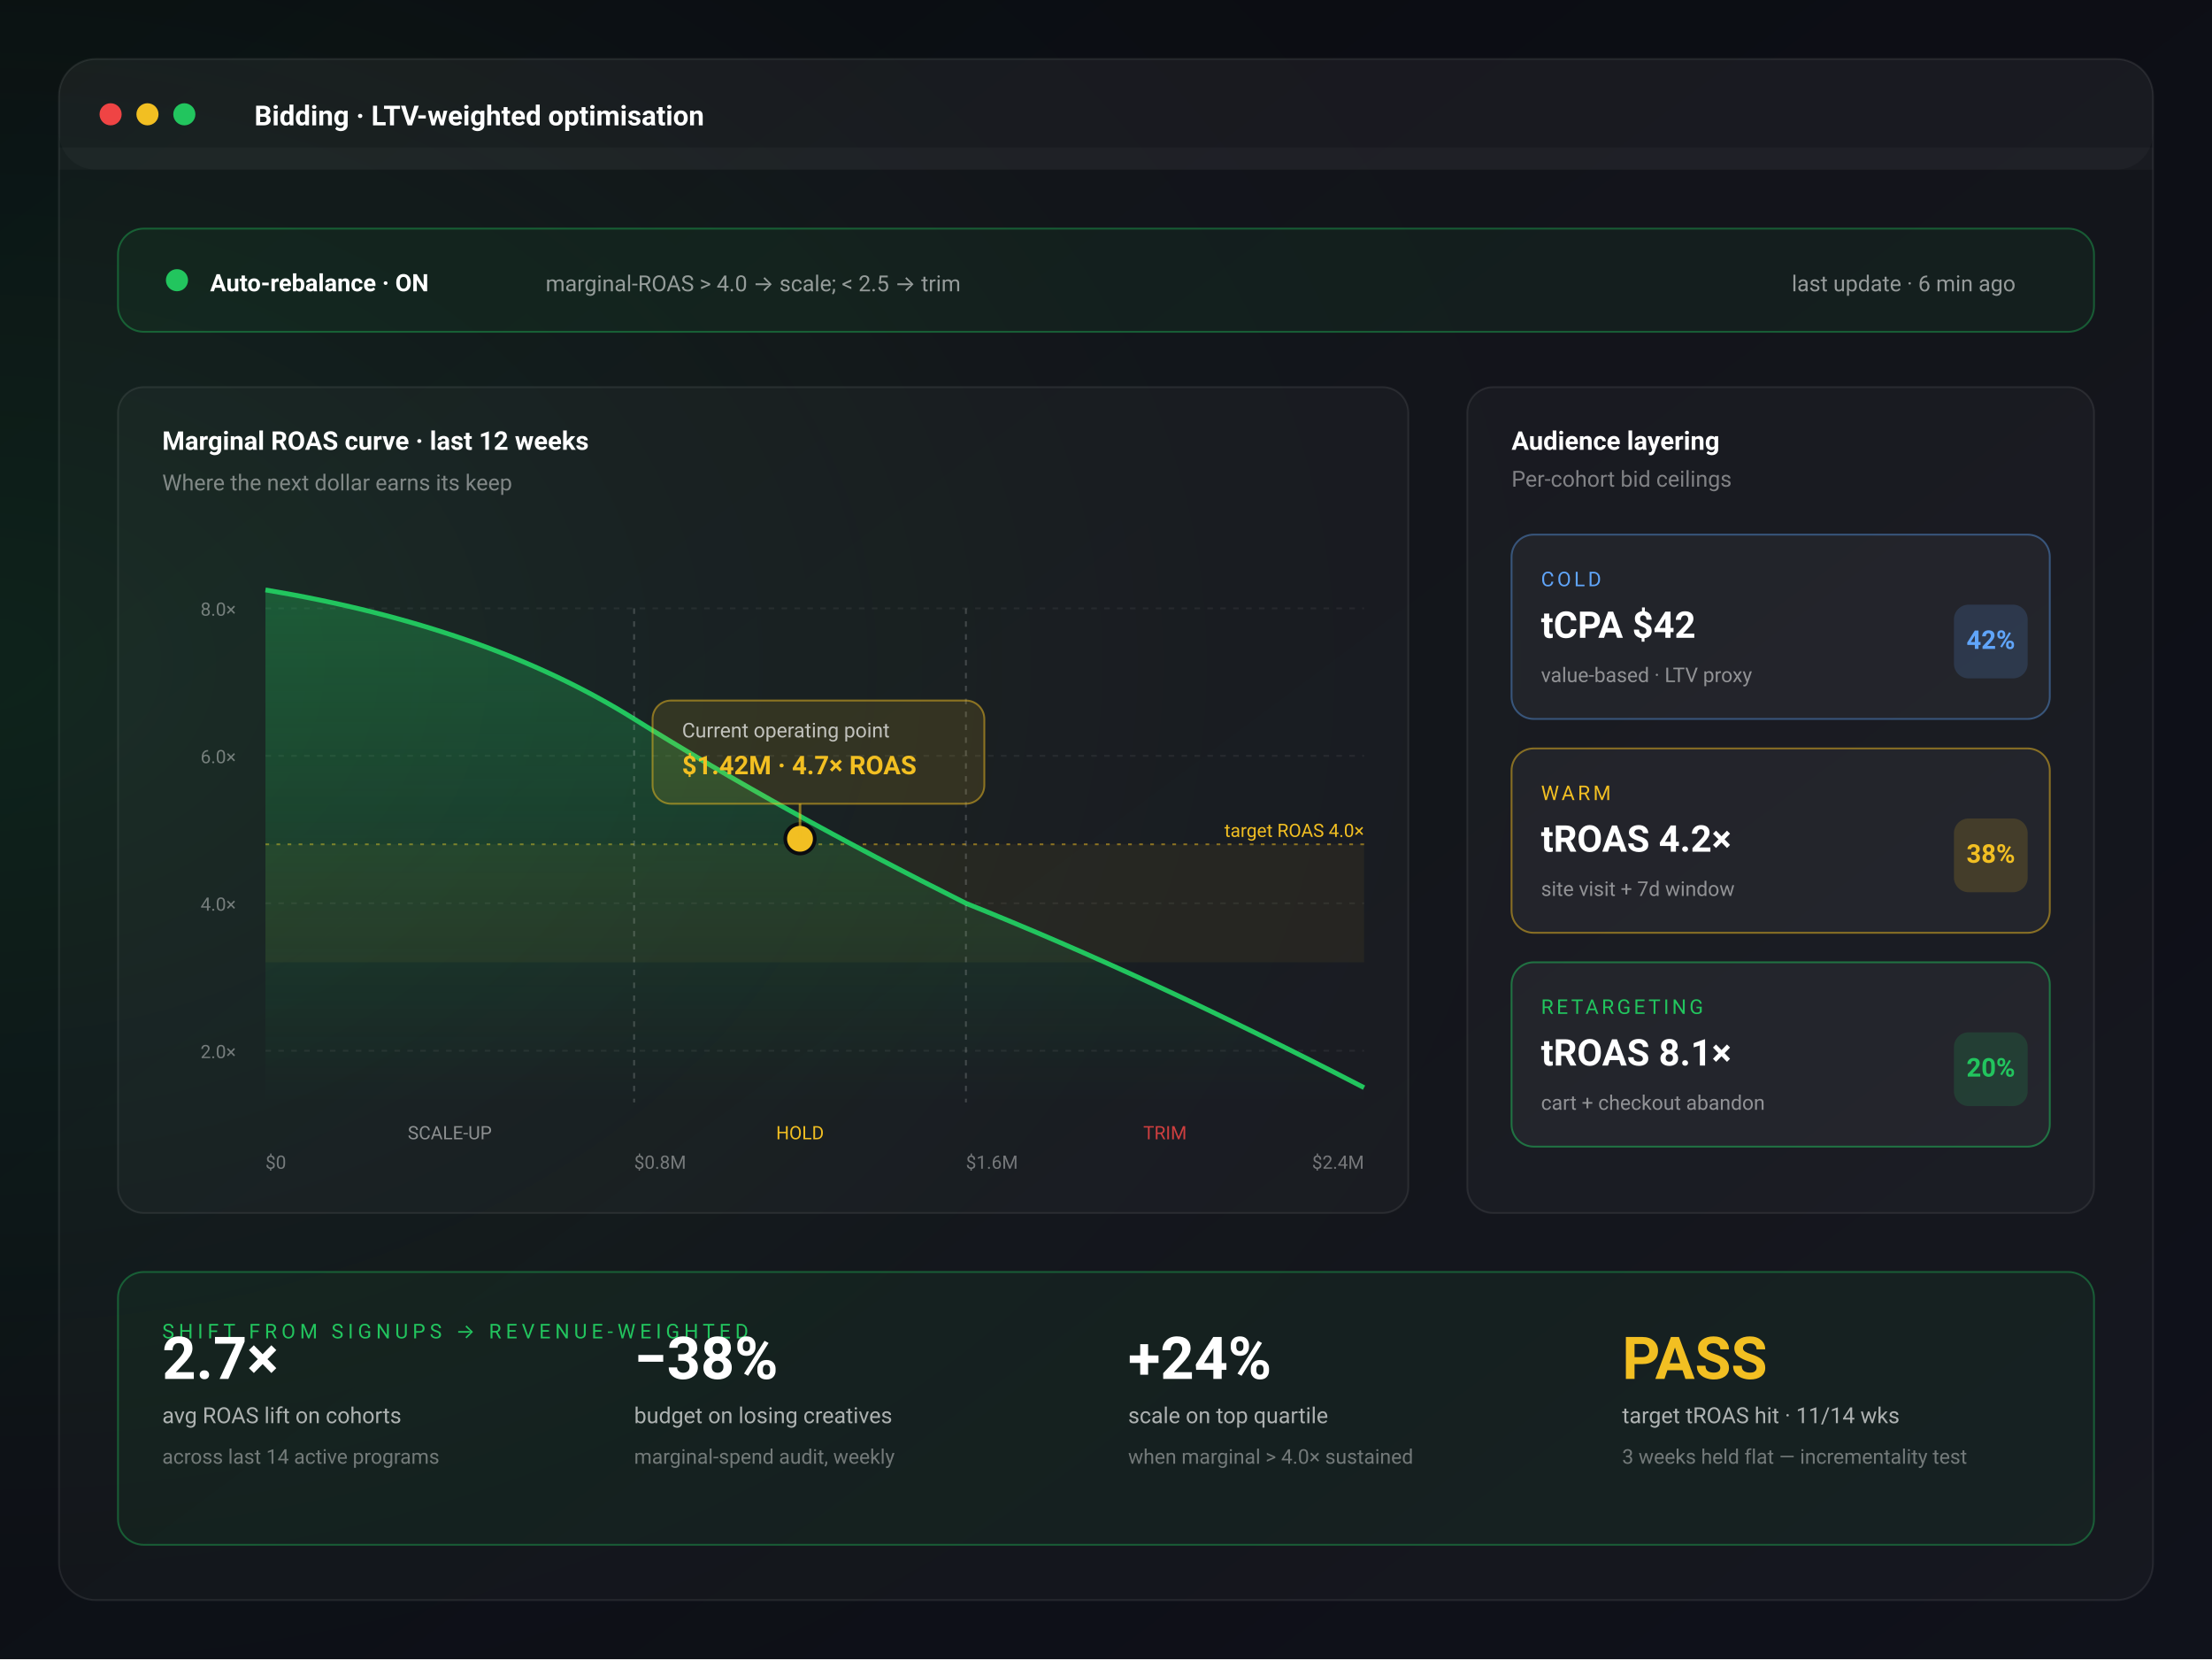
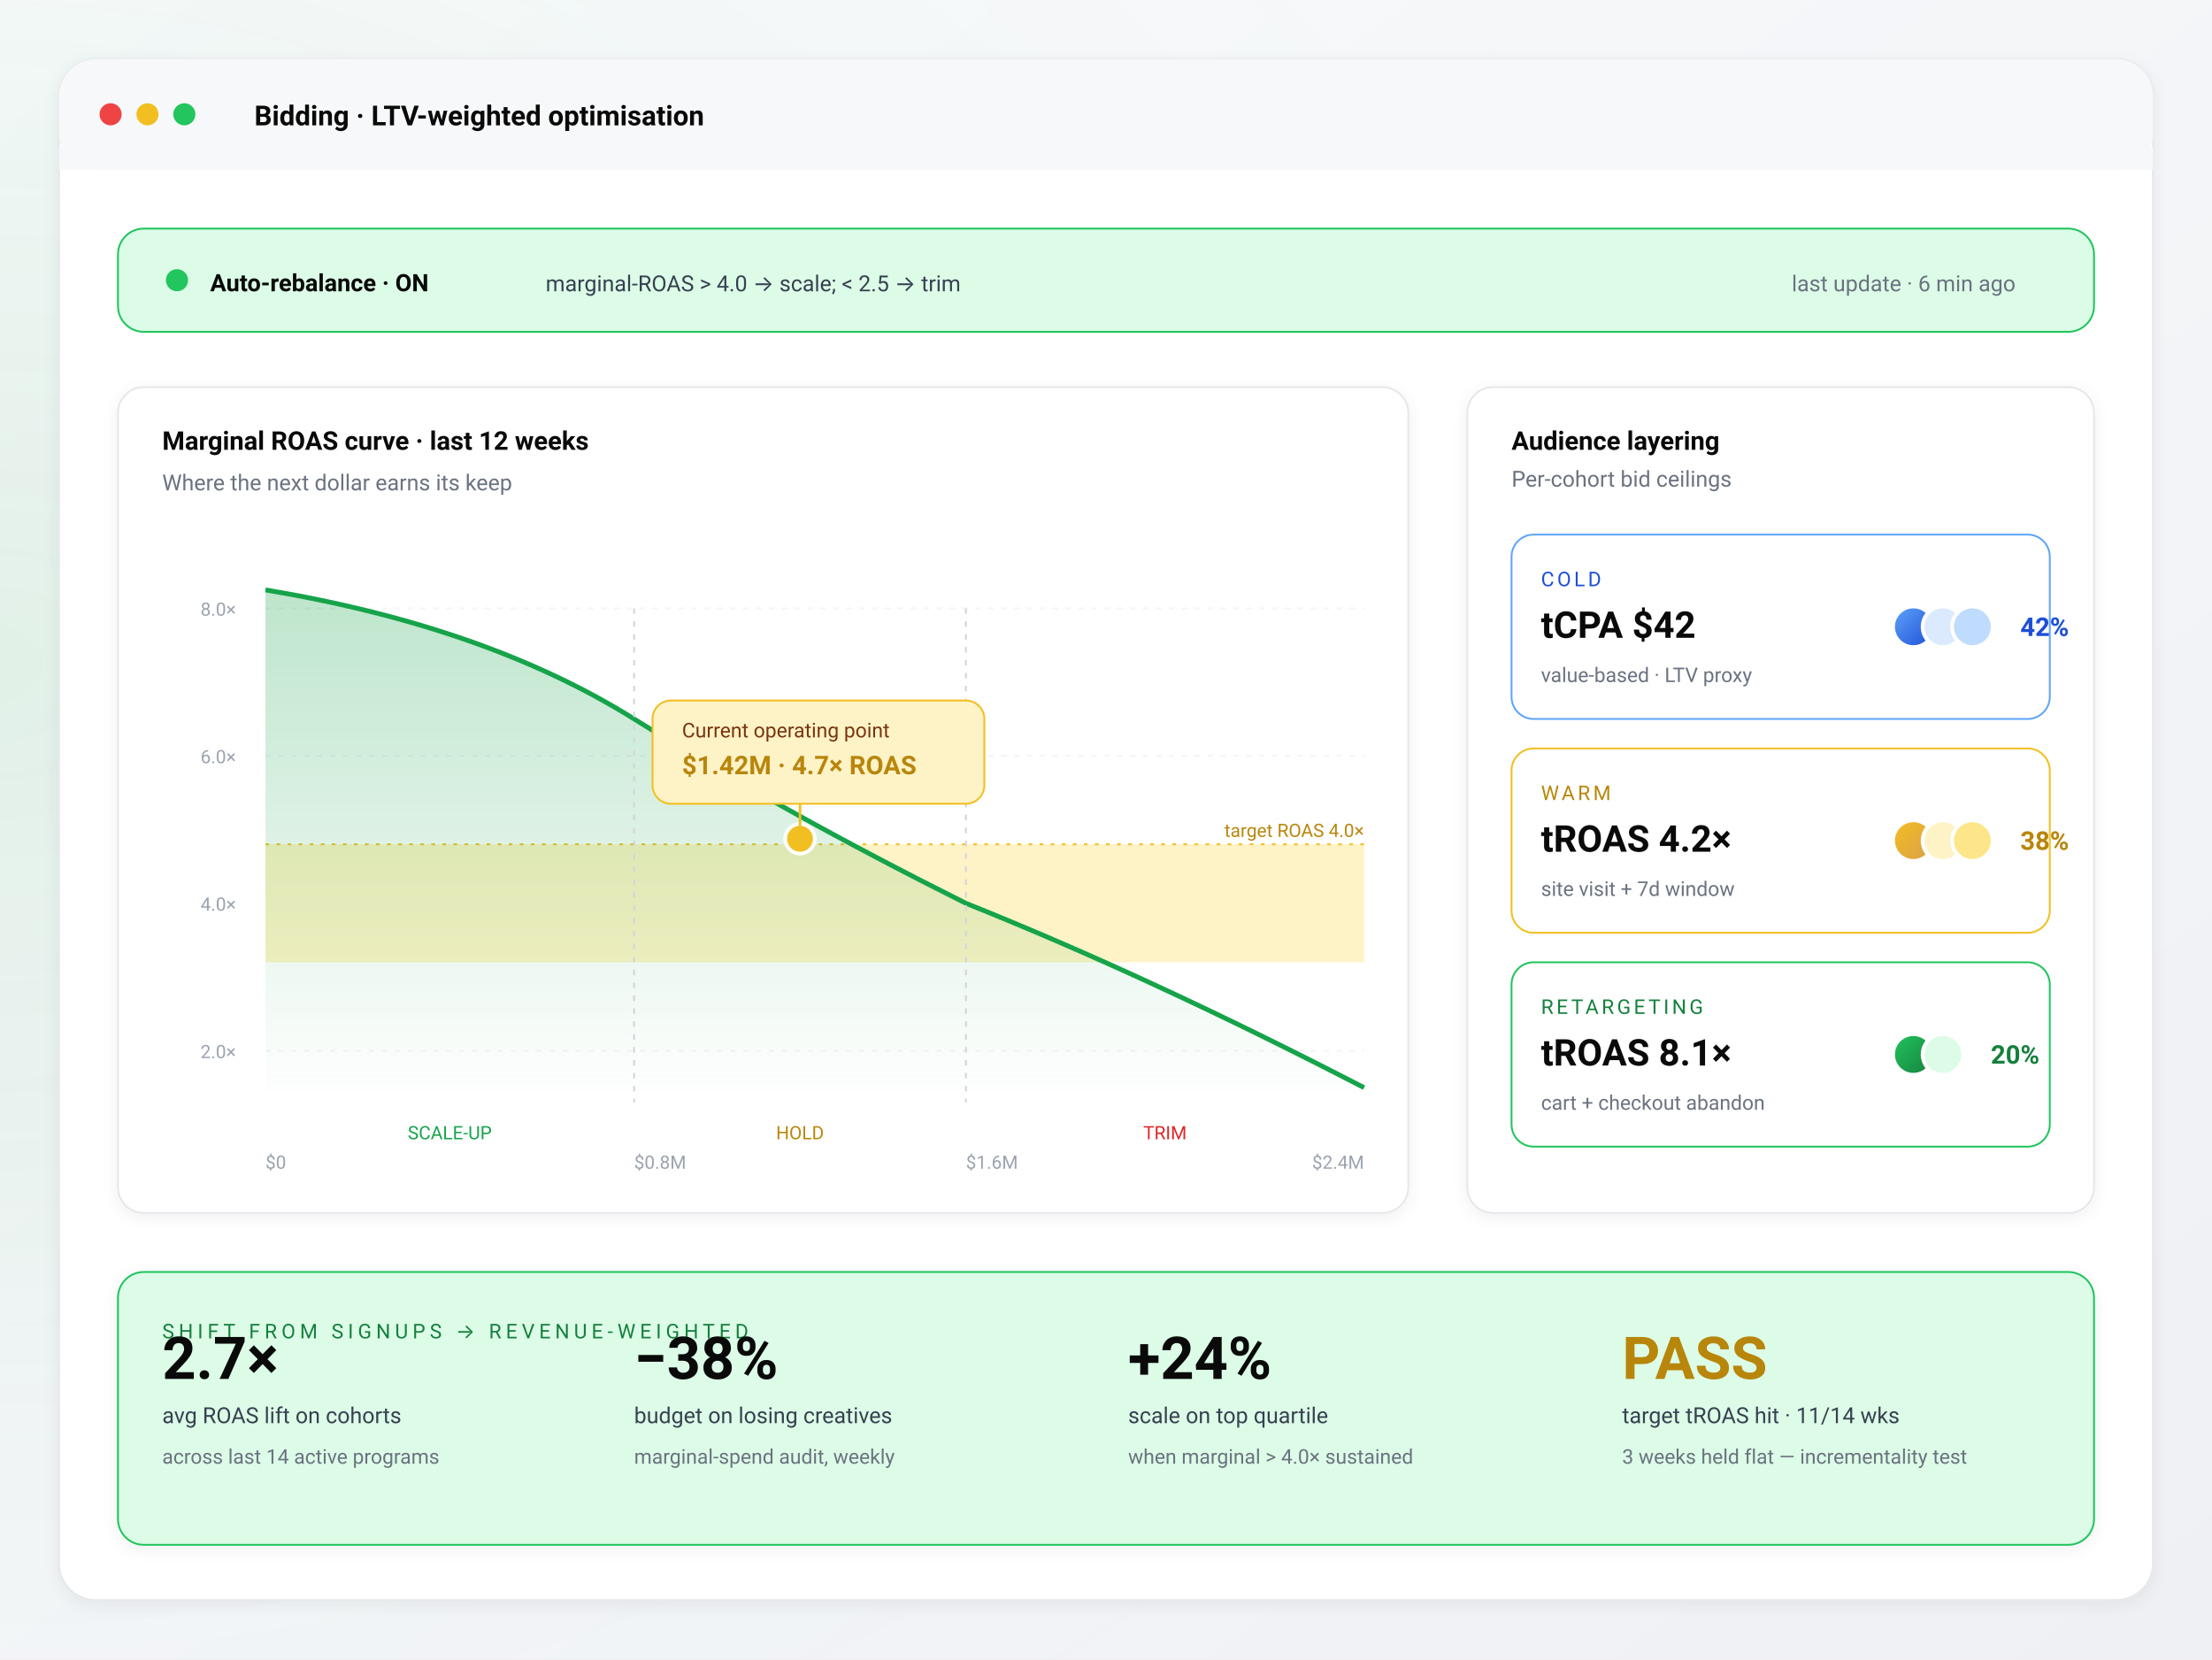
<svg xmlns="http://www.w3.org/2000/svg" viewBox="0 0 1200 900" width="1200" height="900" preserveAspectRatio="xMidYMid slice" font-family="-apple-system,BlinkMacSystemFont,'Segoe UI',Roboto,sans-serif">
  <defs>
    <linearGradient id="bg" x1="0" y1="0" x2="1" y2="1">
-       <stop offset="0%" stop-color="#0a0b10" />
-       <stop offset="100%" stop-color="#10121b" />
+       <stop offset="0%" stop-color="#fafbfc" />
+       <stop offset="100%" stop-color="#eef0f4" />
    </linearGradient>
    <radialGradient id="wash" cx="0%" cy="40%" r="80%">
-       <stop offset="0%" stop-color="#22c55e" stop-opacity="0.12" />
-       <stop offset="60%" stop-color="#22c55e" stop-opacity="0.02" />
-       <stop offset="100%" stop-color="#000" stop-opacity="0" />
+       <stop offset="0%" stop-color="#16a34a" stop-opacity="0.10" />
+       <stop offset="60%" stop-color="#16a34a" stop-opacity="0.02" />
+       <stop offset="100%" stop-color="#fff" stop-opacity="0" />
    </radialGradient>
    <linearGradient id="curveFill" x1="0" y1="0" x2="0" y2="1">
-       <stop offset="0%" stop-color="#22c55e" stop-opacity="0.32" />
-       <stop offset="100%" stop-color="#22c55e" stop-opacity="0" />
+       <stop offset="0%" stop-color="#16a34a" stop-opacity="0.28" />
+       <stop offset="100%" stop-color="#16a34a" stop-opacity="0" />
    </linearGradient>
+     <linearGradient id="av1" x1="0" y1="0" x2="1" y2="1">
+       <stop offset="0%" stop-color="#60a5fa" />
+       <stop offset="100%" stop-color="#1d4ed8" />
+     </linearGradient>
+     <linearGradient id="av2" x1="0" y1="0" x2="1" y2="1">
+       <stop offset="0%" stop-color="#f2bf22" />
+       <stop offset="100%" stop-color="#da9e49" />
+     </linearGradient>
+     <linearGradient id="av3" x1="0" y1="0" x2="1" y2="1">
+       <stop offset="0%" stop-color="#22c55e" />
+       <stop offset="100%" stop-color="#15803d" />
+     </linearGradient>
+     <filter id="shadow" x="-10%" y="-10%" width="120%" height="120%">
+       <feDropShadow dx="0" dy="2" stdDeviation="4" flood-color="#000" flood-opacity="0.06" />
+     </filter>
  </defs>
  <rect width="1200" height="900" fill="url(#bg)" />
  <rect width="1200" height="900" fill="url(#wash)" />
-   <rect x="32" y="32" width="1136" height="836" rx="20" fill="rgba(255,255,255,0.025)" stroke="rgba(255,255,255,0.08)" />
-   <rect x="32" y="32" width="1136" height="60" rx="20" fill="rgba(255,255,255,0.03)" />
-   <rect x="32" y="80" width="1136" height="12" fill="rgba(255,255,255,0.03)" />
+   <rect x="32" y="32" width="1136" height="836" rx="20" fill="#ffffff" stroke="#e5e7eb" filter="url(#shadow)" />
+   <rect x="32" y="32" width="1136" height="60" rx="20" fill="#f7f8fa" />
+   <rect x="32" y="80" width="1136" height="12" fill="#f7f8fa" />
  <circle cx="60" cy="62" r="6" fill="#ef4444" />
  <circle cx="80" cy="62" r="6" fill="#f2bf22" />
  <circle cx="100" cy="62" r="6" fill="#22c55e" />
-   <text x="138" y="68" font-size="15" font-weight="600" fill="#fff">Bidding · LTV-weighted optimisation</text>
+   <text x="138" y="68" font-size="15" font-weight="600" fill="#0a0a0a">Bidding · LTV-weighted optimisation</text>
  <g transform="translate(64,124)">
-     <rect width="1072" height="56" rx="14" fill="rgba(34,197,94,0.06)" stroke="rgba(34,197,94,0.38)" />
+     <rect width="1072" height="56" rx="14" fill="#dcfce7" stroke="#22c55e" />
    <circle cx="32" cy="28" r="6" fill="#22c55e" />
-     <text x="50" y="34" font-size="13" font-weight="600" fill="#fff">Auto-rebalance · ON</text>
-     <text x="232" y="34" font-size="12" fill="rgba(255,255,255,0.55)">marginal-ROAS &gt; 4.0 → scale; &lt; 2.5 → trim</text>
-     <text x="908" y="34" font-size="12" fill="rgba(255,255,255,0.55)">last update · 6 min ago</text>
+     <text x="50" y="34" font-size="13" font-weight="600" fill="#0a0a0a">Auto-rebalance · ON</text>
+     <text x="232" y="34" font-size="12" fill="#374151">marginal-ROAS &gt; 4.0 → scale; &lt; 2.5 → trim</text>
+     <text x="908" y="34" font-size="12" fill="#6b7280">last update · 6 min ago</text>
  </g>
  <g transform="translate(64,210)">
-     <rect width="700" height="448" rx="14" fill="rgba(255,255,255,0.03)" stroke="rgba(255,255,255,0.08)" />
-     <text x="24" y="34" font-size="14" font-weight="600" fill="#fff">Marginal ROAS curve · last 12 weeks</text>
-     <text x="24" y="56" font-size="12" fill="rgba(255,255,255,0.45)">Where the next dollar earns its keep</text>
-     <g stroke="rgba(255,255,255,0.06)" stroke-dasharray="3,4">
+     <rect width="700" height="448" rx="14" fill="#ffffff" stroke="#e5e7eb" filter="url(#shadow)" />
+     <text x="24" y="34" font-size="14" font-weight="600" fill="#0a0a0a">Marginal ROAS curve · last 12 weeks</text>
+     <text x="24" y="56" font-size="12" fill="#6b7280">Where the next dollar earns its keep</text>
+     <g stroke="#f3f4f6" stroke-dasharray="3,4">
      <line x1="80" y1="120" x2="676" y2="120" />
      <line x1="80" y1="200" x2="676" y2="200" />
      <line x1="80" y1="280" x2="676" y2="280" />
      <line x1="80" y1="360" x2="676" y2="360" />
    </g>
-     <g font-size="10" fill="rgba(255,255,255,0.4)">
+     <g font-size="10" fill="#9ca3af">
      <text x="64" y="124" text-anchor="end">8.0×</text>
      <text x="64" y="204" text-anchor="end">6.0×</text>
      <text x="64" y="284" text-anchor="end">4.0×</text>
      <text x="64" y="364" text-anchor="end">2.0×</text>
    </g>
-     <rect x="80" y="248" width="596" height="64" fill="rgba(242,191,34,0.06)" />
-     <line x1="80" y1="248" x2="676" y2="248" stroke="rgba(242,191,34,0.5)" stroke-dasharray="2,4" />
-     <text x="676" y="244" font-size="10" fill="#f2bf22" text-anchor="end">target ROAS 4.0×</text>
+     <rect x="80" y="248" width="596" height="64" fill="#fef3c7" />
+     <line x1="80" y1="248" x2="676" y2="248" stroke="#f2bf22" stroke-dasharray="2,4" />
+     <text x="676" y="244" font-size="10" fill="#b8860b" text-anchor="end">target ROAS 4.0×</text>
    <path d="M80 110 Q200 130 280 180 Q360 230 460 280 Q560 320 676 380 L676 388 L80 388 Z" fill="url(#curveFill)" />
-     <path d="M80 110 Q200 130 280 180 Q360 230 460 280 Q560 320 676 380" fill="none" stroke="#22c55e" stroke-width="2.6" />
+     <path d="M80 110 Q200 130 280 180 Q360 230 460 280 Q560 320 676 380" fill="none" stroke="#16a34a" stroke-width="2.6" />
    <g>
-       <line x1="280" y1="120" x2="280" y2="388" stroke="rgba(255,255,255,0.18)" stroke-dasharray="3,4" />
-       <line x1="460" y1="120" x2="460" y2="388" stroke="rgba(255,255,255,0.18)" stroke-dasharray="3,4" />
-       <text x="180" y="408" font-size="10" fill="rgba(255,255,255,0.5)" text-anchor="middle">SCALE-UP</text>
-       <text x="370" y="408" font-size="10" fill="#f2bf22" text-anchor="middle">HOLD</text>
-       <text x="568" y="408" font-size="10" fill="rgba(239,68,68,0.85)" text-anchor="middle">TRIM</text>
+       <line x1="280" y1="120" x2="280" y2="388" stroke="#d1d5db" stroke-dasharray="3,4" />
+       <line x1="460" y1="120" x2="460" y2="388" stroke="#d1d5db" stroke-dasharray="3,4" />
+       <text x="180" y="408" font-size="10" fill="#16a34a" text-anchor="middle">SCALE-UP</text>
+       <text x="370" y="408" font-size="10" fill="#b8860b" text-anchor="middle">HOLD</text>
+       <text x="568" y="408" font-size="10" fill="#dc2626" text-anchor="middle">TRIM</text>
    </g>
-     <circle cx="370" cy="245" r="8" fill="#f2bf22" stroke="#0a0b10" stroke-width="2" />
-     <rect x="290" y="170" width="180" height="56" rx="10" fill="rgba(242,191,34,0.12)" stroke="rgba(242,191,34,0.5)" />
-     <text x="306" y="190" font-size="11" fill="rgba(255,255,255,0.7)">Current operating point</text>
-     <text x="306" y="210" font-size="14" font-weight="700" fill="#f2bf22">$1.42M · 4.7× ROAS</text>
-     <line x1="370" y1="226" x2="370" y2="245" stroke="rgba(242,191,34,0.55)" stroke-width="1.4" />
-     <text x="80" y="424" font-size="10" fill="rgba(255,255,255,0.4)">$0</text>
-     <text x="280" y="424" font-size="10" fill="rgba(255,255,255,0.4)">$0.8M</text>
-     <text x="460" y="424" font-size="10" fill="rgba(255,255,255,0.4)">$1.6M</text>
-     <text x="676" y="424" font-size="10" fill="rgba(255,255,255,0.4)" text-anchor="end">$2.4M</text>
+     <circle cx="370" cy="245" r="8" fill="#f2bf22" stroke="#fff" stroke-width="2" />
+     <rect x="290" y="170" width="180" height="56" rx="10" fill="#fef3c7" stroke="#f2bf22" />
+     <text x="306" y="190" font-size="11" fill="#78350f">Current operating point</text>
+     <text x="306" y="210" font-size="14" font-weight="700" fill="#b8860b">$1.42M · 4.7× ROAS</text>
+     <line x1="370" y1="226" x2="370" y2="245" stroke="#f2bf22" stroke-width="1.4" />
+     <text x="80" y="424" font-size="10" fill="#9ca3af">$0</text>
+     <text x="280" y="424" font-size="10" fill="#9ca3af">$0.8M</text>
+     <text x="460" y="424" font-size="10" fill="#9ca3af">$1.6M</text>
+     <text x="676" y="424" font-size="10" fill="#9ca3af" text-anchor="end">$2.4M</text>
  </g>
  <g transform="translate(796,210)">
-     <rect width="340" height="448" rx="14" fill="rgba(255,255,255,0.03)" stroke="rgba(255,255,255,0.08)" />
-     <text x="24" y="34" font-size="14" font-weight="600" fill="#fff">Audience layering</text>
-     <text x="24" y="54" font-size="12" fill="rgba(255,255,255,0.45)">Per-cohort bid ceilings</text>
+     <rect width="340" height="448" rx="14" fill="#ffffff" stroke="#e5e7eb" filter="url(#shadow)" />
+     <text x="24" y="34" font-size="14" font-weight="600" fill="#0a0a0a">Audience layering</text>
+     <text x="24" y="54" font-size="12" fill="#6b7280">Per-cohort bid ceilings</text>
    <g transform="translate(24,80)">
-       <rect width="292" height="100" rx="12" fill="rgba(255,255,255,0.04)" stroke="rgba(96,165,250,0.4)" />
-       <text x="16" y="28" font-size="11" letter-spacing="1.6" fill="#60a5fa">COLD</text>
-       <text x="16" y="56" font-size="20" font-weight="700" fill="#fff">tCPA $42</text>
-       <text x="16" y="80" font-size="11" fill="rgba(255,255,255,0.5)">value-based · LTV proxy</text>
-       <rect x="240" y="38" width="40" height="40" rx="8" fill="rgba(96,165,250,0.16)" />
-       <text x="260" y="62" font-size="14" font-weight="700" fill="#60a5fa" text-anchor="middle">42%</text>
+       <rect width="292" height="100" rx="12" fill="#ffffff" stroke="#60a5fa" />
+       <text x="16" y="28" font-size="11" letter-spacing="1.6" fill="#1d4ed8">COLD</text>
+       <text x="16" y="56" font-size="20" font-weight="700" fill="#0a0a0a">tCPA $42</text>
+       <text x="16" y="80" font-size="11" fill="#6b7280">value-based · LTV proxy</text>
+       <g transform="translate(208,30)">
+         <circle cx="10" cy="20" r="11" fill="url(#av1)" stroke="#fff" stroke-width="2" />
+         <circle cx="26" cy="20" r="11" fill="#dbeafe" stroke="#fff" stroke-width="2" />
+         <circle cx="42" cy="20" r="11" fill="#bfdbfe" stroke="#fff" stroke-width="2" />
+         <text x="68" y="25" font-size="14" font-weight="700" fill="#1d4ed8">42%</text>
+       </g>
    </g>
    <g transform="translate(24,196)">
-       <rect width="292" height="100" rx="12" fill="rgba(255,255,255,0.04)" stroke="rgba(242,191,34,0.5)" />
-       <text x="16" y="28" font-size="11" letter-spacing="1.6" fill="#f2bf22">WARM</text>
-       <text x="16" y="56" font-size="20" font-weight="700" fill="#fff">tROAS 4.2×</text>
-       <text x="16" y="80" font-size="11" fill="rgba(255,255,255,0.5)">site visit + 7d window</text>
-       <rect x="240" y="38" width="40" height="40" rx="8" fill="rgba(242,191,34,0.16)" />
-       <text x="260" y="62" font-size="14" font-weight="700" fill="#f2bf22" text-anchor="middle">38%</text>
+       <rect width="292" height="100" rx="12" fill="#ffffff" stroke="#f2bf22" />
+       <text x="16" y="28" font-size="11" letter-spacing="1.6" fill="#b8860b">WARM</text>
+       <text x="16" y="56" font-size="20" font-weight="700" fill="#0a0a0a">tROAS 4.2×</text>
+       <text x="16" y="80" font-size="11" fill="#6b7280">site visit + 7d window</text>
+       <g transform="translate(208,30)">
+         <circle cx="10" cy="20" r="11" fill="url(#av2)" stroke="#fff" stroke-width="2" />
+         <circle cx="26" cy="20" r="11" fill="#fef3c7" stroke="#fff" stroke-width="2" />
+         <circle cx="42" cy="20" r="11" fill="#fde68a" stroke="#fff" stroke-width="2" />
+         <text x="68" y="25" font-size="14" font-weight="700" fill="#b8860b">38%</text>
+       </g>
    </g>
    <g transform="translate(24,312)">
-       <rect width="292" height="100" rx="12" fill="rgba(255,255,255,0.04)" stroke="rgba(34,197,94,0.5)" />
-       <text x="16" y="28" font-size="11" letter-spacing="1.6" fill="#22c55e">RETARGETING</text>
-       <text x="16" y="56" font-size="20" font-weight="700" fill="#fff">tROAS 8.1×</text>
-       <text x="16" y="80" font-size="11" fill="rgba(255,255,255,0.5)">cart + checkout abandon</text>
-       <rect x="240" y="38" width="40" height="40" rx="8" fill="rgba(34,197,94,0.16)" />
-       <text x="260" y="62" font-size="14" font-weight="700" fill="#22c55e" text-anchor="middle">20%</text>
+       <rect width="292" height="100" rx="12" fill="#ffffff" stroke="#22c55e" />
+       <text x="16" y="28" font-size="11" letter-spacing="1.6" fill="#15803d">RETARGETING</text>
+       <text x="16" y="56" font-size="20" font-weight="700" fill="#0a0a0a">tROAS 8.1×</text>
+       <text x="16" y="80" font-size="11" fill="#6b7280">cart + checkout abandon</text>
+       <g transform="translate(208,30)">
+         <circle cx="10" cy="20" r="11" fill="url(#av3)" stroke="#fff" stroke-width="2" />
+         <circle cx="26" cy="20" r="11" fill="#dcfce7" stroke="#fff" stroke-width="2" />
+         <text x="52" y="25" font-size="14" font-weight="700" fill="#15803d">20%</text>
+       </g>
    </g>
  </g>
  <g transform="translate(64,690)">
-     <rect width="1072" height="148" rx="14" fill="rgba(34,197,94,0.06)" stroke="rgba(34,197,94,0.38)" />
-     <text x="24" y="36" font-size="11" letter-spacing="2.4" fill="#22c55e">SHIFT FROM SIGNUPS → REVENUE-WEIGHTED</text>
+     <rect width="1072" height="148" rx="14" fill="#dcfce7" stroke="#22c55e" filter="url(#shadow)" />
+     <text x="24" y="36" font-size="11" letter-spacing="2.4" fill="#15803d">SHIFT FROM SIGNUPS → REVENUE-WEIGHTED</text>
    <g transform="translate(24,58)">
-       <text font-size="32" font-weight="700" fill="#fff">2.7×</text>
-       <text x="0" y="24" font-size="12" fill="rgba(255,255,255,0.65)">avg ROAS lift on cohorts</text>
-       <text x="0" y="46" font-size="11" fill="rgba(255,255,255,0.4)">across last 14 active programs</text>
+       <text font-size="32" font-weight="700" fill="#0a0a0a">2.7×</text>
+       <text x="0" y="24" font-size="12" fill="#374151">avg ROAS lift on cohorts</text>
+       <text x="0" y="46" font-size="11" fill="#6b7280">across last 14 active programs</text>
    </g>
    <g transform="translate(280,58)">
-       <text font-size="32" font-weight="700" fill="#fff">−38%</text>
-       <text x="0" y="24" font-size="12" fill="rgba(255,255,255,0.65)">budget on losing creatives</text>
-       <text x="0" y="46" font-size="11" fill="rgba(255,255,255,0.4)">marginal-spend audit, weekly</text>
+       <text font-size="32" font-weight="700" fill="#0a0a0a">−38%</text>
+       <text x="0" y="24" font-size="12" fill="#374151">budget on losing creatives</text>
+       <text x="0" y="46" font-size="11" fill="#6b7280">marginal-spend audit, weekly</text>
    </g>
    <g transform="translate(548,58)">
-       <text font-size="32" font-weight="700" fill="#fff">+24%</text>
-       <text x="0" y="24" font-size="12" fill="rgba(255,255,255,0.65)">scale on top quartile</text>
-       <text x="0" y="46" font-size="11" fill="rgba(255,255,255,0.4)">when marginal &gt; 4.0× sustained</text>
+       <text font-size="32" font-weight="700" fill="#0a0a0a">+24%</text>
+       <text x="0" y="24" font-size="12" fill="#374151">scale on top quartile</text>
+       <text x="0" y="46" font-size="11" fill="#6b7280">when marginal &gt; 4.0× sustained</text>
    </g>
    <g transform="translate(816,58)">
-       <text font-size="32" font-weight="700" fill="#f2bf22">PASS</text>
-       <text x="0" y="24" font-size="12" fill="rgba(255,255,255,0.65)">target tROAS hit · 11/14 wks</text>
-       <text x="0" y="46" font-size="11" fill="rgba(255,255,255,0.4)">3 weeks held flat — incrementality test</text>
+       <text font-size="32" font-weight="700" fill="#b8860b">PASS</text>
+       <text x="0" y="24" font-size="12" fill="#374151">target tROAS hit · 11/14 wks</text>
+       <text x="0" y="46" font-size="11" fill="#6b7280">3 weeks held flat — incrementality test</text>
    </g>
  </g>
</svg>
